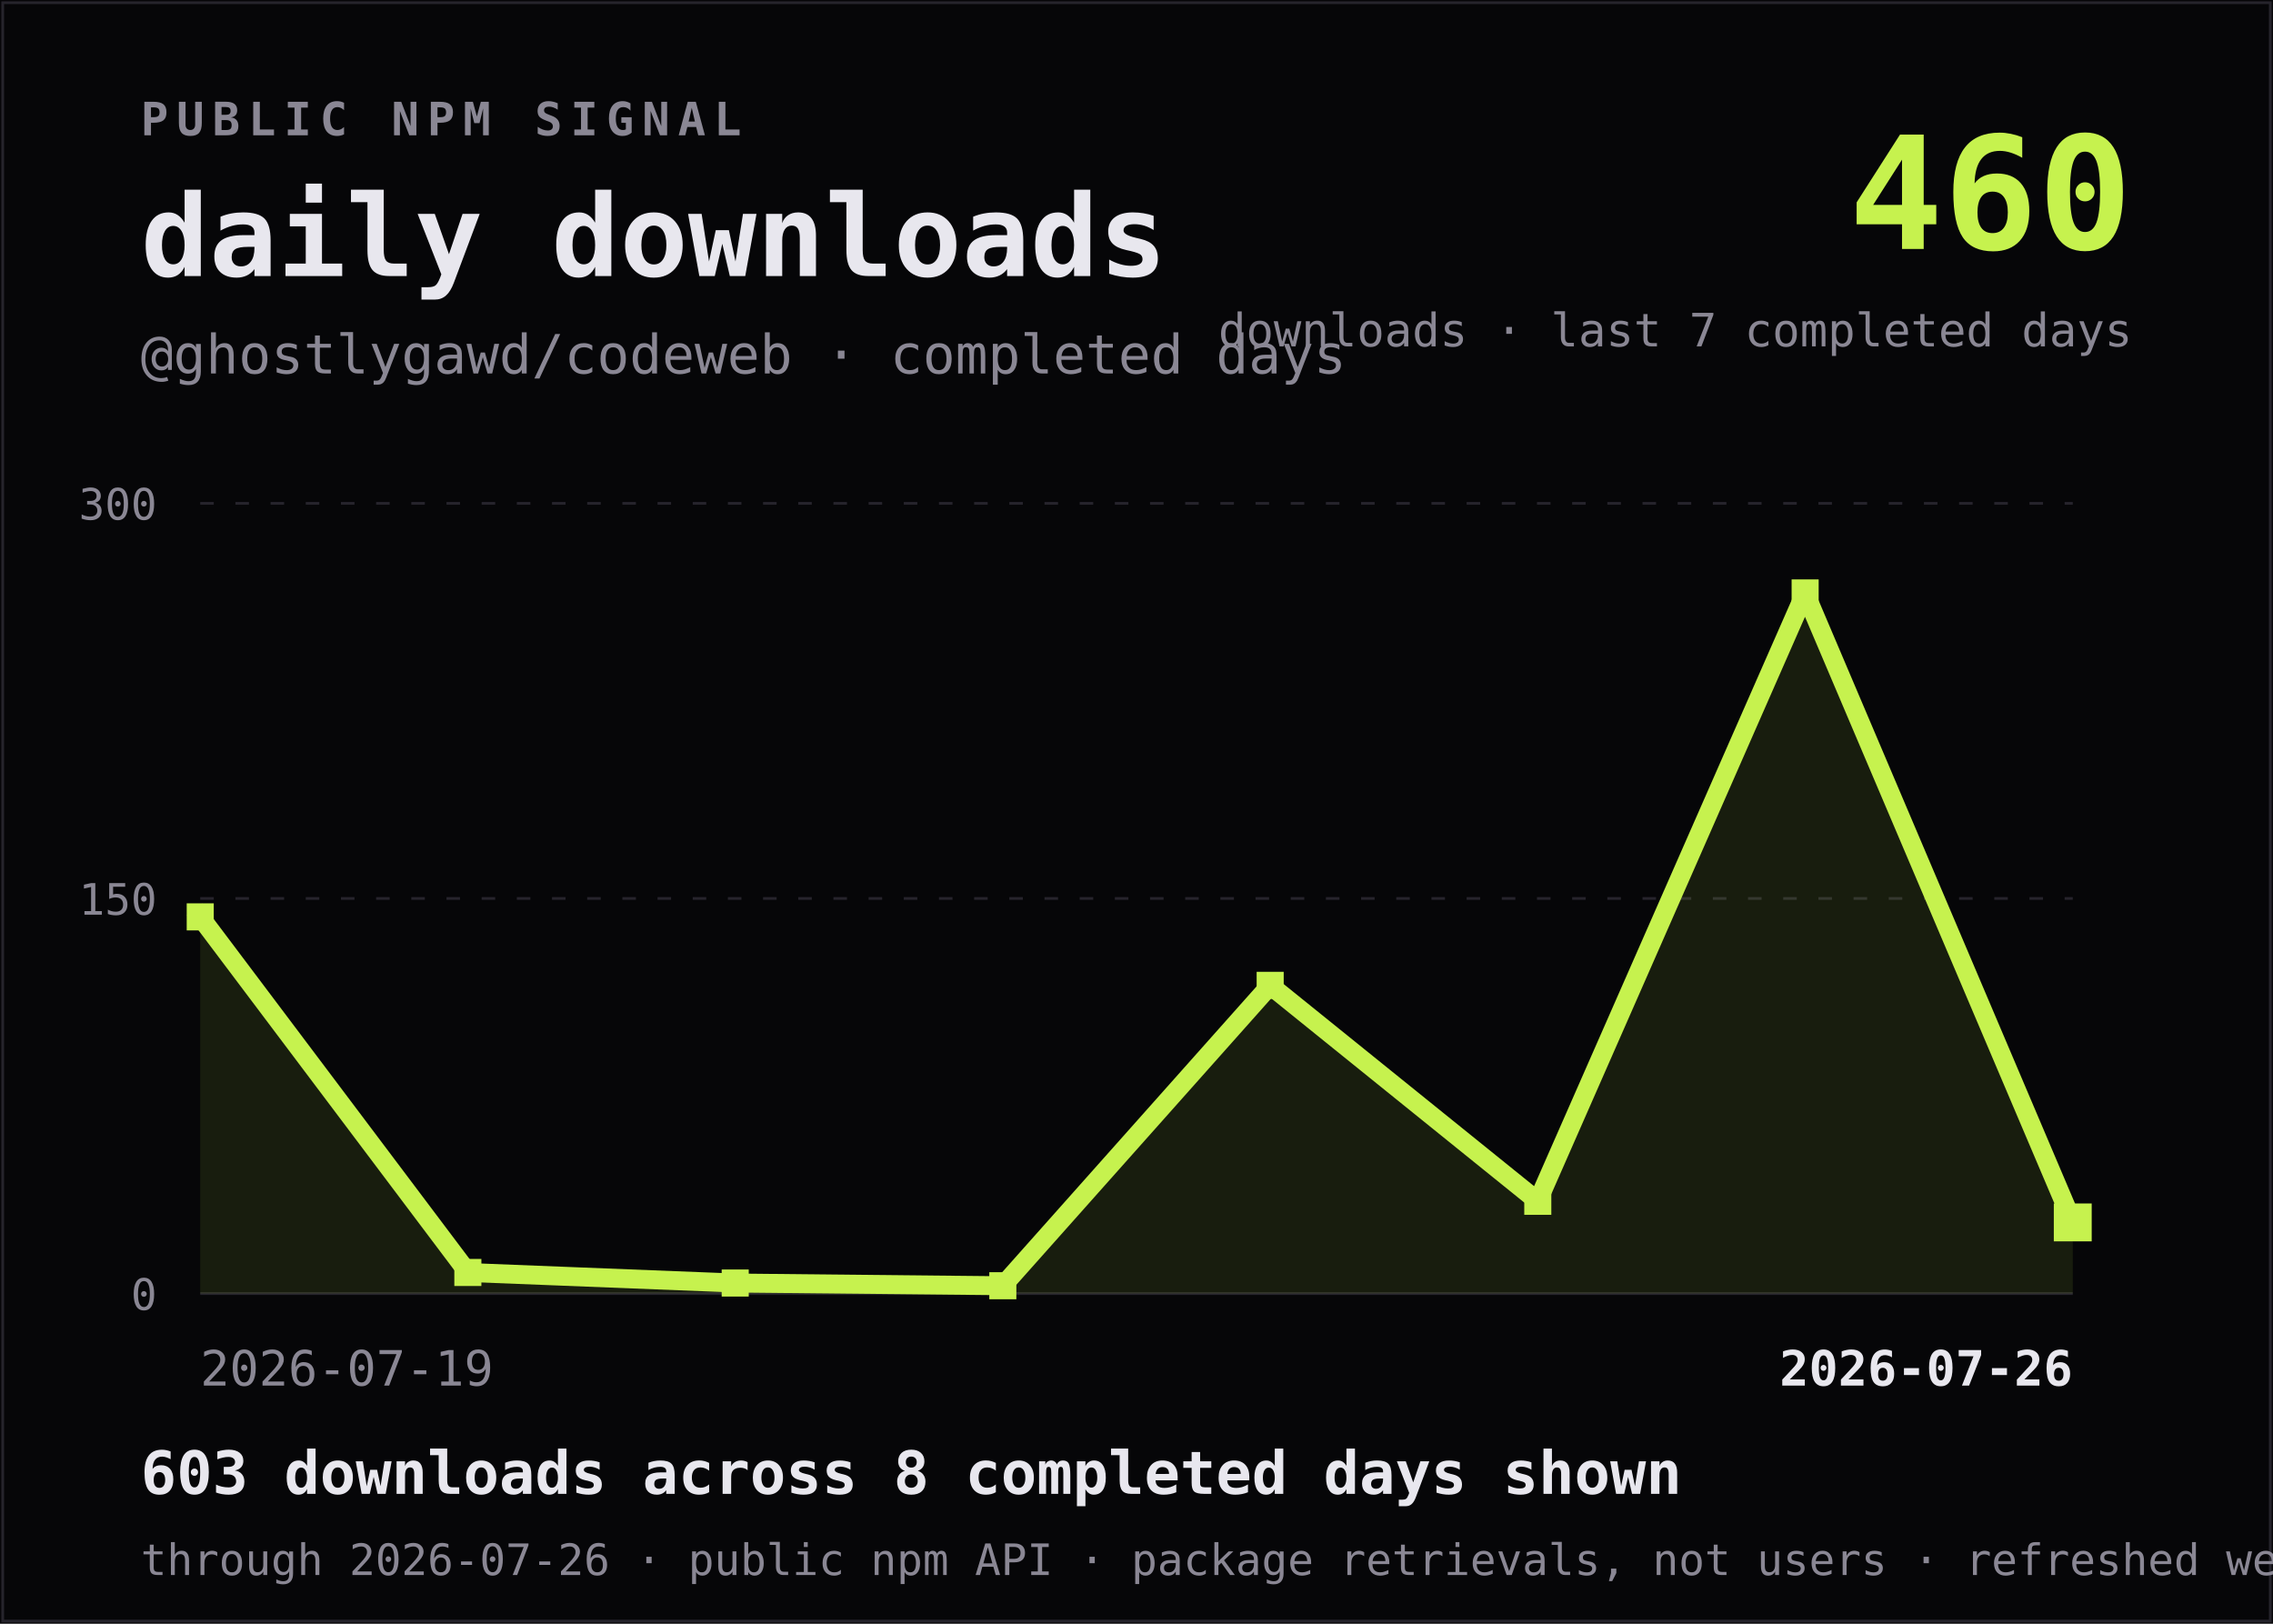
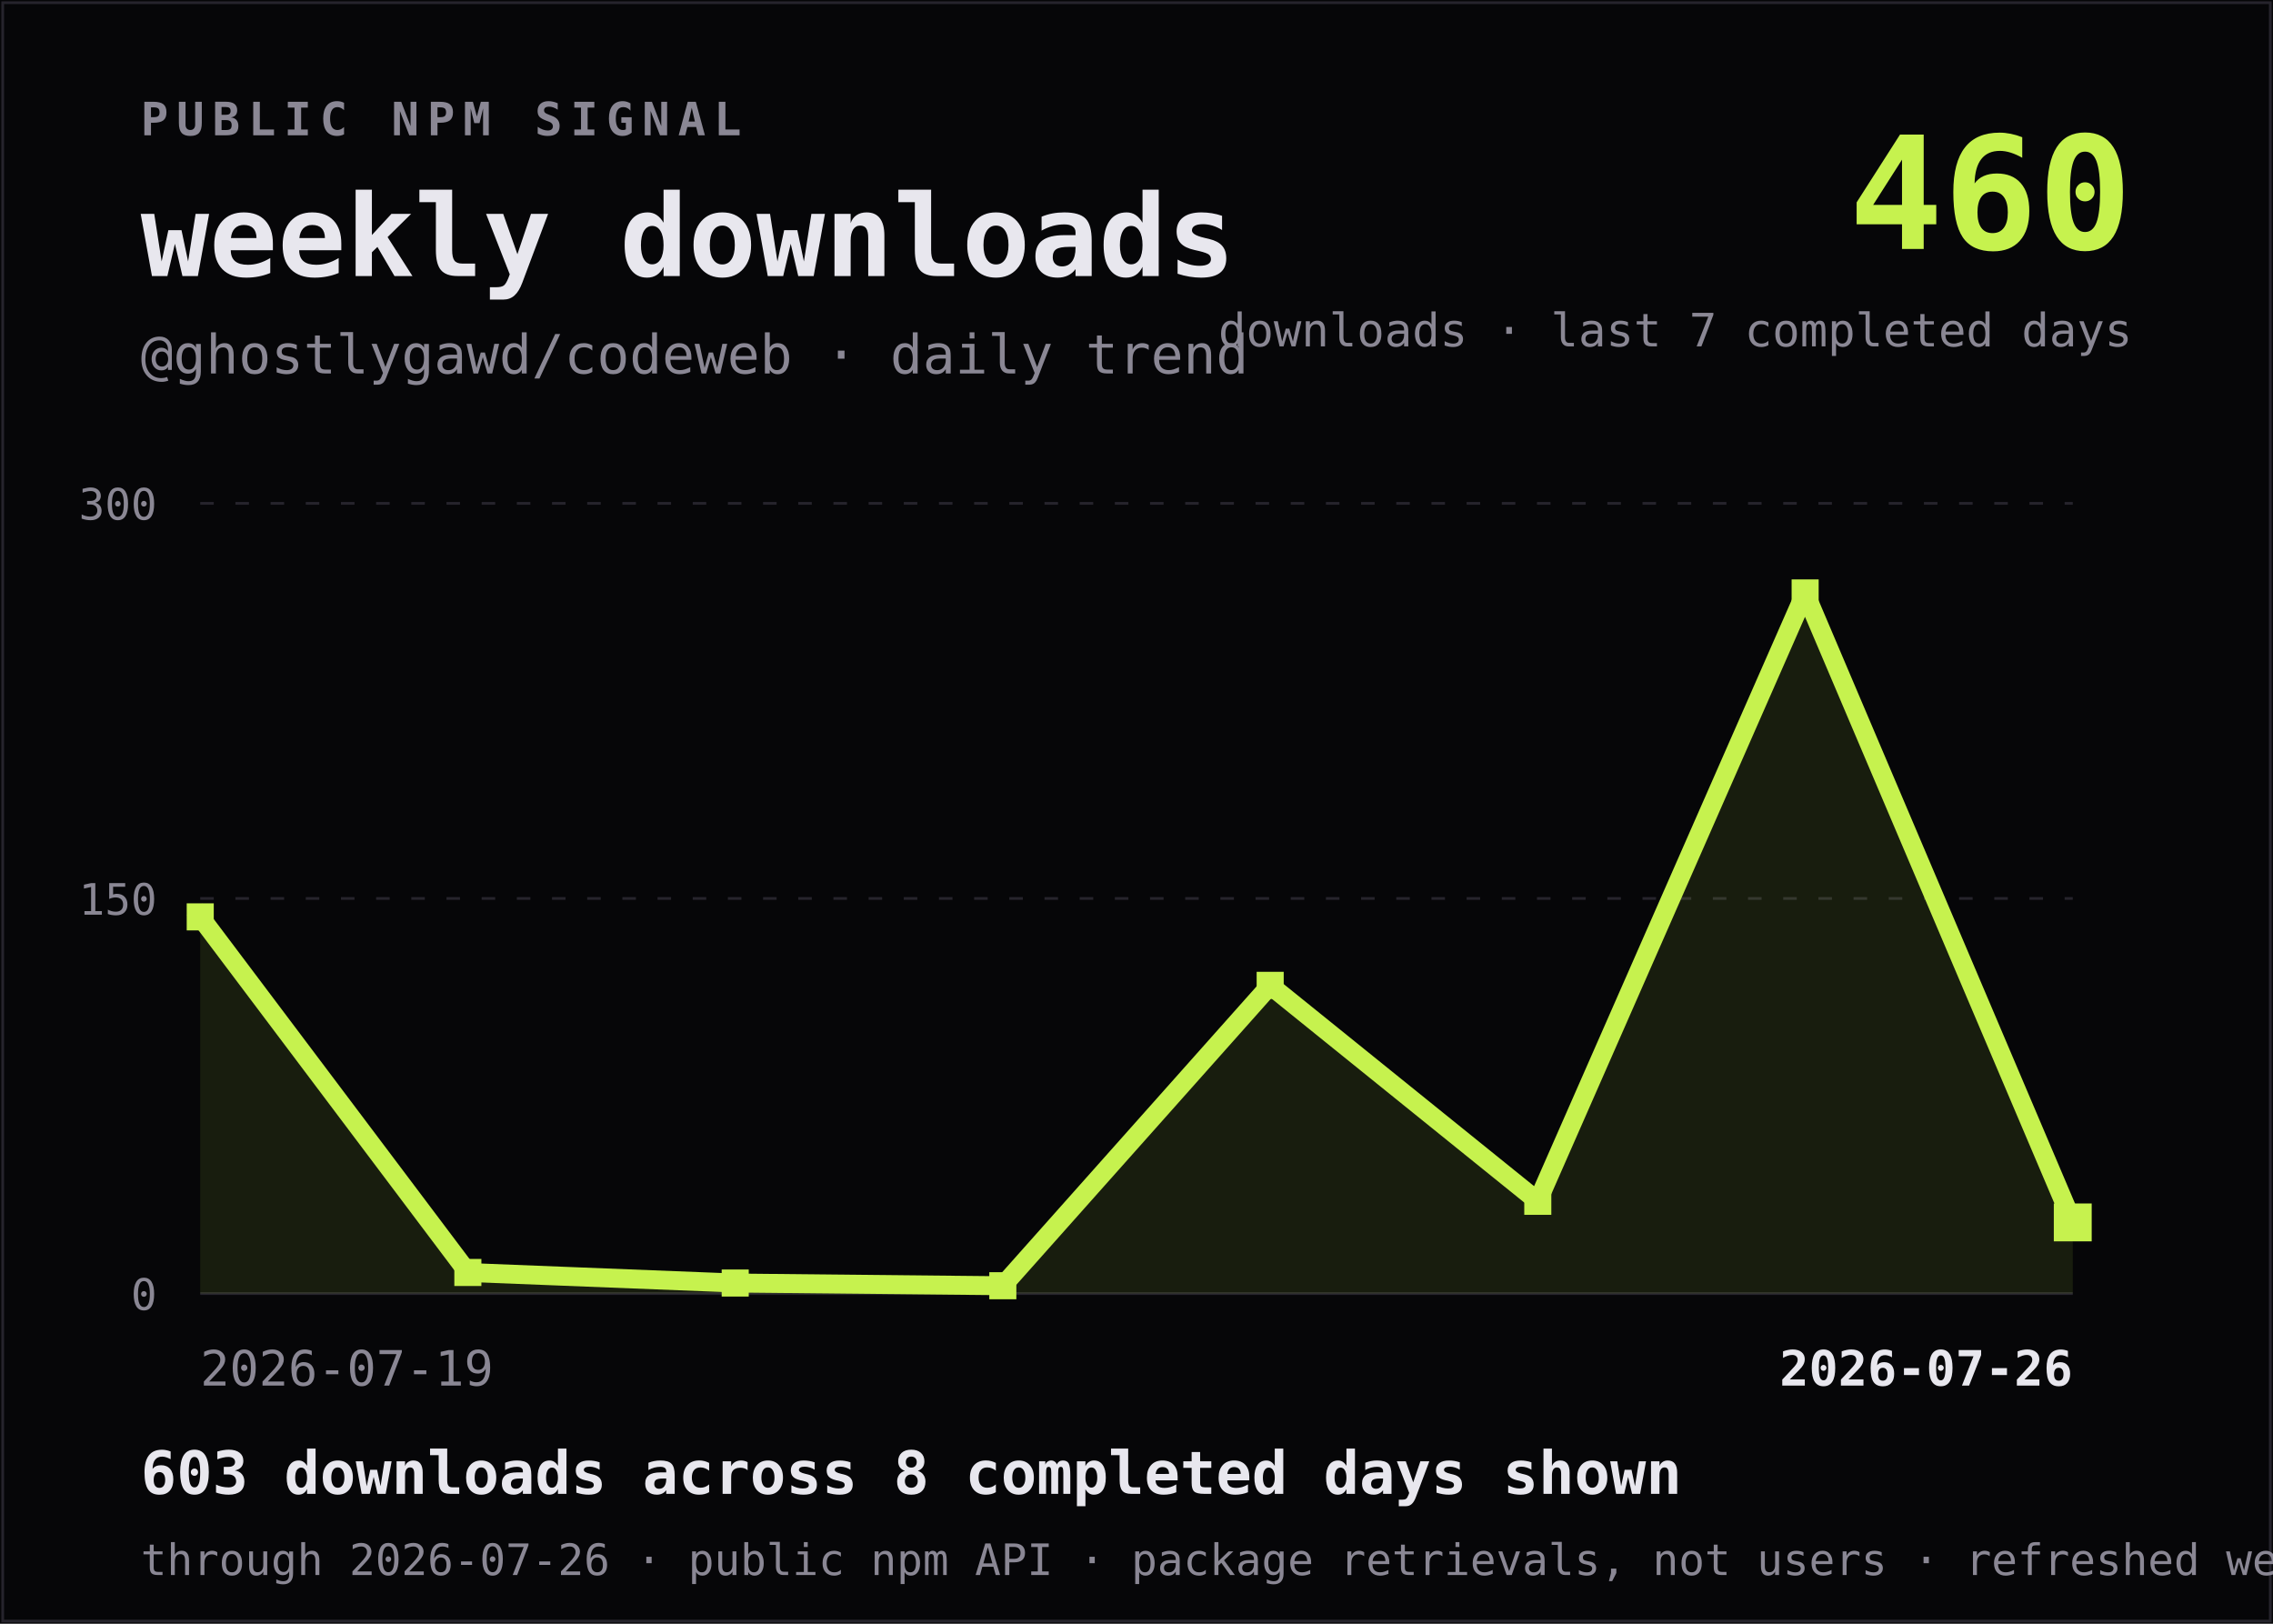
<svg xmlns="http://www.w3.org/2000/svg" viewBox="0 0 840 600" width="840" height="600" role="img" aria-labelledby="title desc">
  <rect width="840" height="600" fill="#060608" />
  <rect x="1" y="1" width="838" height="598" fill="none" stroke="#26242C" />
  <text x="52" y="50" fill="#8A8794" font-family="ui-monospace,SFMono-Regular,Menlo,Consolas,monospace" font-size="17" font-weight="700" letter-spacing="3">PUBLIC NPM SIGNAL</text>
-   <text x="52" y="102" fill="#E8E7EE" font-family="ui-monospace,SFMono-Regular,Menlo,Consolas,monospace" font-size="42" font-weight="800">daily downloads</text>
-   <text x="52" y="138" fill="#8A8794" font-family="ui-monospace,SFMono-Regular,Menlo,Consolas,monospace" font-size="20">@ghostlygawd/codeweb · completed days</text>
+   <text x="52" y="102" fill="#E8E7EE" font-family="ui-monospace,SFMono-Regular,Menlo,Consolas,monospace" font-size="42" font-weight="800">weekly downloads</text>
+   <text x="52" y="138" fill="#8A8794" font-family="ui-monospace,SFMono-Regular,Menlo,Consolas,monospace" font-size="20">@ghostlygawd/codeweb · daily trend</text>
  <text x="788" y="92" text-anchor="end" fill="#C6F24E" font-family="ui-monospace,SFMono-Regular,Menlo,Consolas,monospace" font-size="58" font-weight="800">460</text>
  <text x="788" y="128" text-anchor="end" fill="#8A8794" font-family="ui-monospace,SFMono-Regular,Menlo,Consolas,monospace" font-size="17">downloads · last 7 completed days</text>
  <line x1="74" y1="186.0" x2="766" y2="186.0" stroke="#26242C" stroke-dasharray="5 8" />
  <text x="58" y="192.0" text-anchor="end" fill="#8A8794" font-family="ui-monospace,SFMono-Regular,Menlo,Consolas,monospace" font-size="16">300</text>
  <line x1="74" y1="332.0" x2="766" y2="332.0" stroke="#26242C" stroke-dasharray="5 8" />
  <text x="58" y="338.0" text-anchor="end" fill="#8A8794" font-family="ui-monospace,SFMono-Regular,Menlo,Consolas,monospace" font-size="16">150</text>
  <line x1="74" y1="478.0" x2="766" y2="478.0" stroke="#26242C" stroke-dasharray="0" />
  <text x="58" y="484.0" text-anchor="end" fill="#8A8794" font-family="ui-monospace,SFMono-Regular,Menlo,Consolas,monospace" font-size="16">0</text>
  <path d="M 74.0 478 L 74.0,338.8 L 172.9,470.2 L 271.7,474.1 L 370.6,475.1 L 469.4,364.1 L 568.3,443.9 L 667.1,219.1 L 766.0,451.7 L 766.0 478 Z" fill="#C6F24E" fill-opacity="0.10" />
  <polyline points="74.0,338.8 172.9,470.2 271.7,474.1 370.6,475.1 469.4,364.1 568.3,443.9 667.1,219.1 766.0,451.7" fill="none" stroke="#C6F24E" stroke-width="7" stroke-linejoin="bevel" stroke-linecap="square" />
  <g>
    <rect x="69.0" y="333.8" width="10" height="10" fill="#C6F24E" />
  </g>
  <g>
    <rect x="167.9" y="465.2" width="10" height="10" fill="#C6F24E" />
  </g>
  <g>
    <rect x="266.7" y="469.1" width="10" height="10" fill="#C6F24E" />
  </g>
  <g>
    <rect x="365.6" y="470.1" width="10" height="10" fill="#C6F24E" />
  </g>
  <g>
    <rect x="464.4" y="359.1" width="10" height="10" fill="#C6F24E" />
  </g>
  <g>
    <rect x="563.3" y="438.9" width="10" height="10" fill="#C6F24E" />
  </g>
  <g>
    <rect x="662.1" y="214.1" width="10" height="10" fill="#C6F24E" />
  </g>
  <g>
    <rect x="759.0" y="444.7" width="14" height="14" fill="#C6F24E" />
  </g>
  <text x="74" y="512" fill="#8A8794" font-family="ui-monospace,SFMono-Regular,Menlo,Consolas,monospace" font-size="18">2026-07-19</text>
  <text x="766" y="512" text-anchor="end" fill="#E8E7EE" font-family="ui-monospace,SFMono-Regular,Menlo,Consolas,monospace" font-size="18" font-weight="700">2026-07-26</text>
  <text x="52" y="552" fill="#E8E7EE" font-family="ui-monospace,SFMono-Regular,Menlo,Consolas,monospace" font-size="22" font-weight="700">603 downloads across 8 completed days shown</text>
  <text x="52" y="582" fill="#8A8794" font-family="ui-monospace,SFMono-Regular,Menlo,Consolas,monospace" font-size="16">through 2026-07-26 · public npm API · package retrievals, not users · refreshed weekly</text>
</svg>
